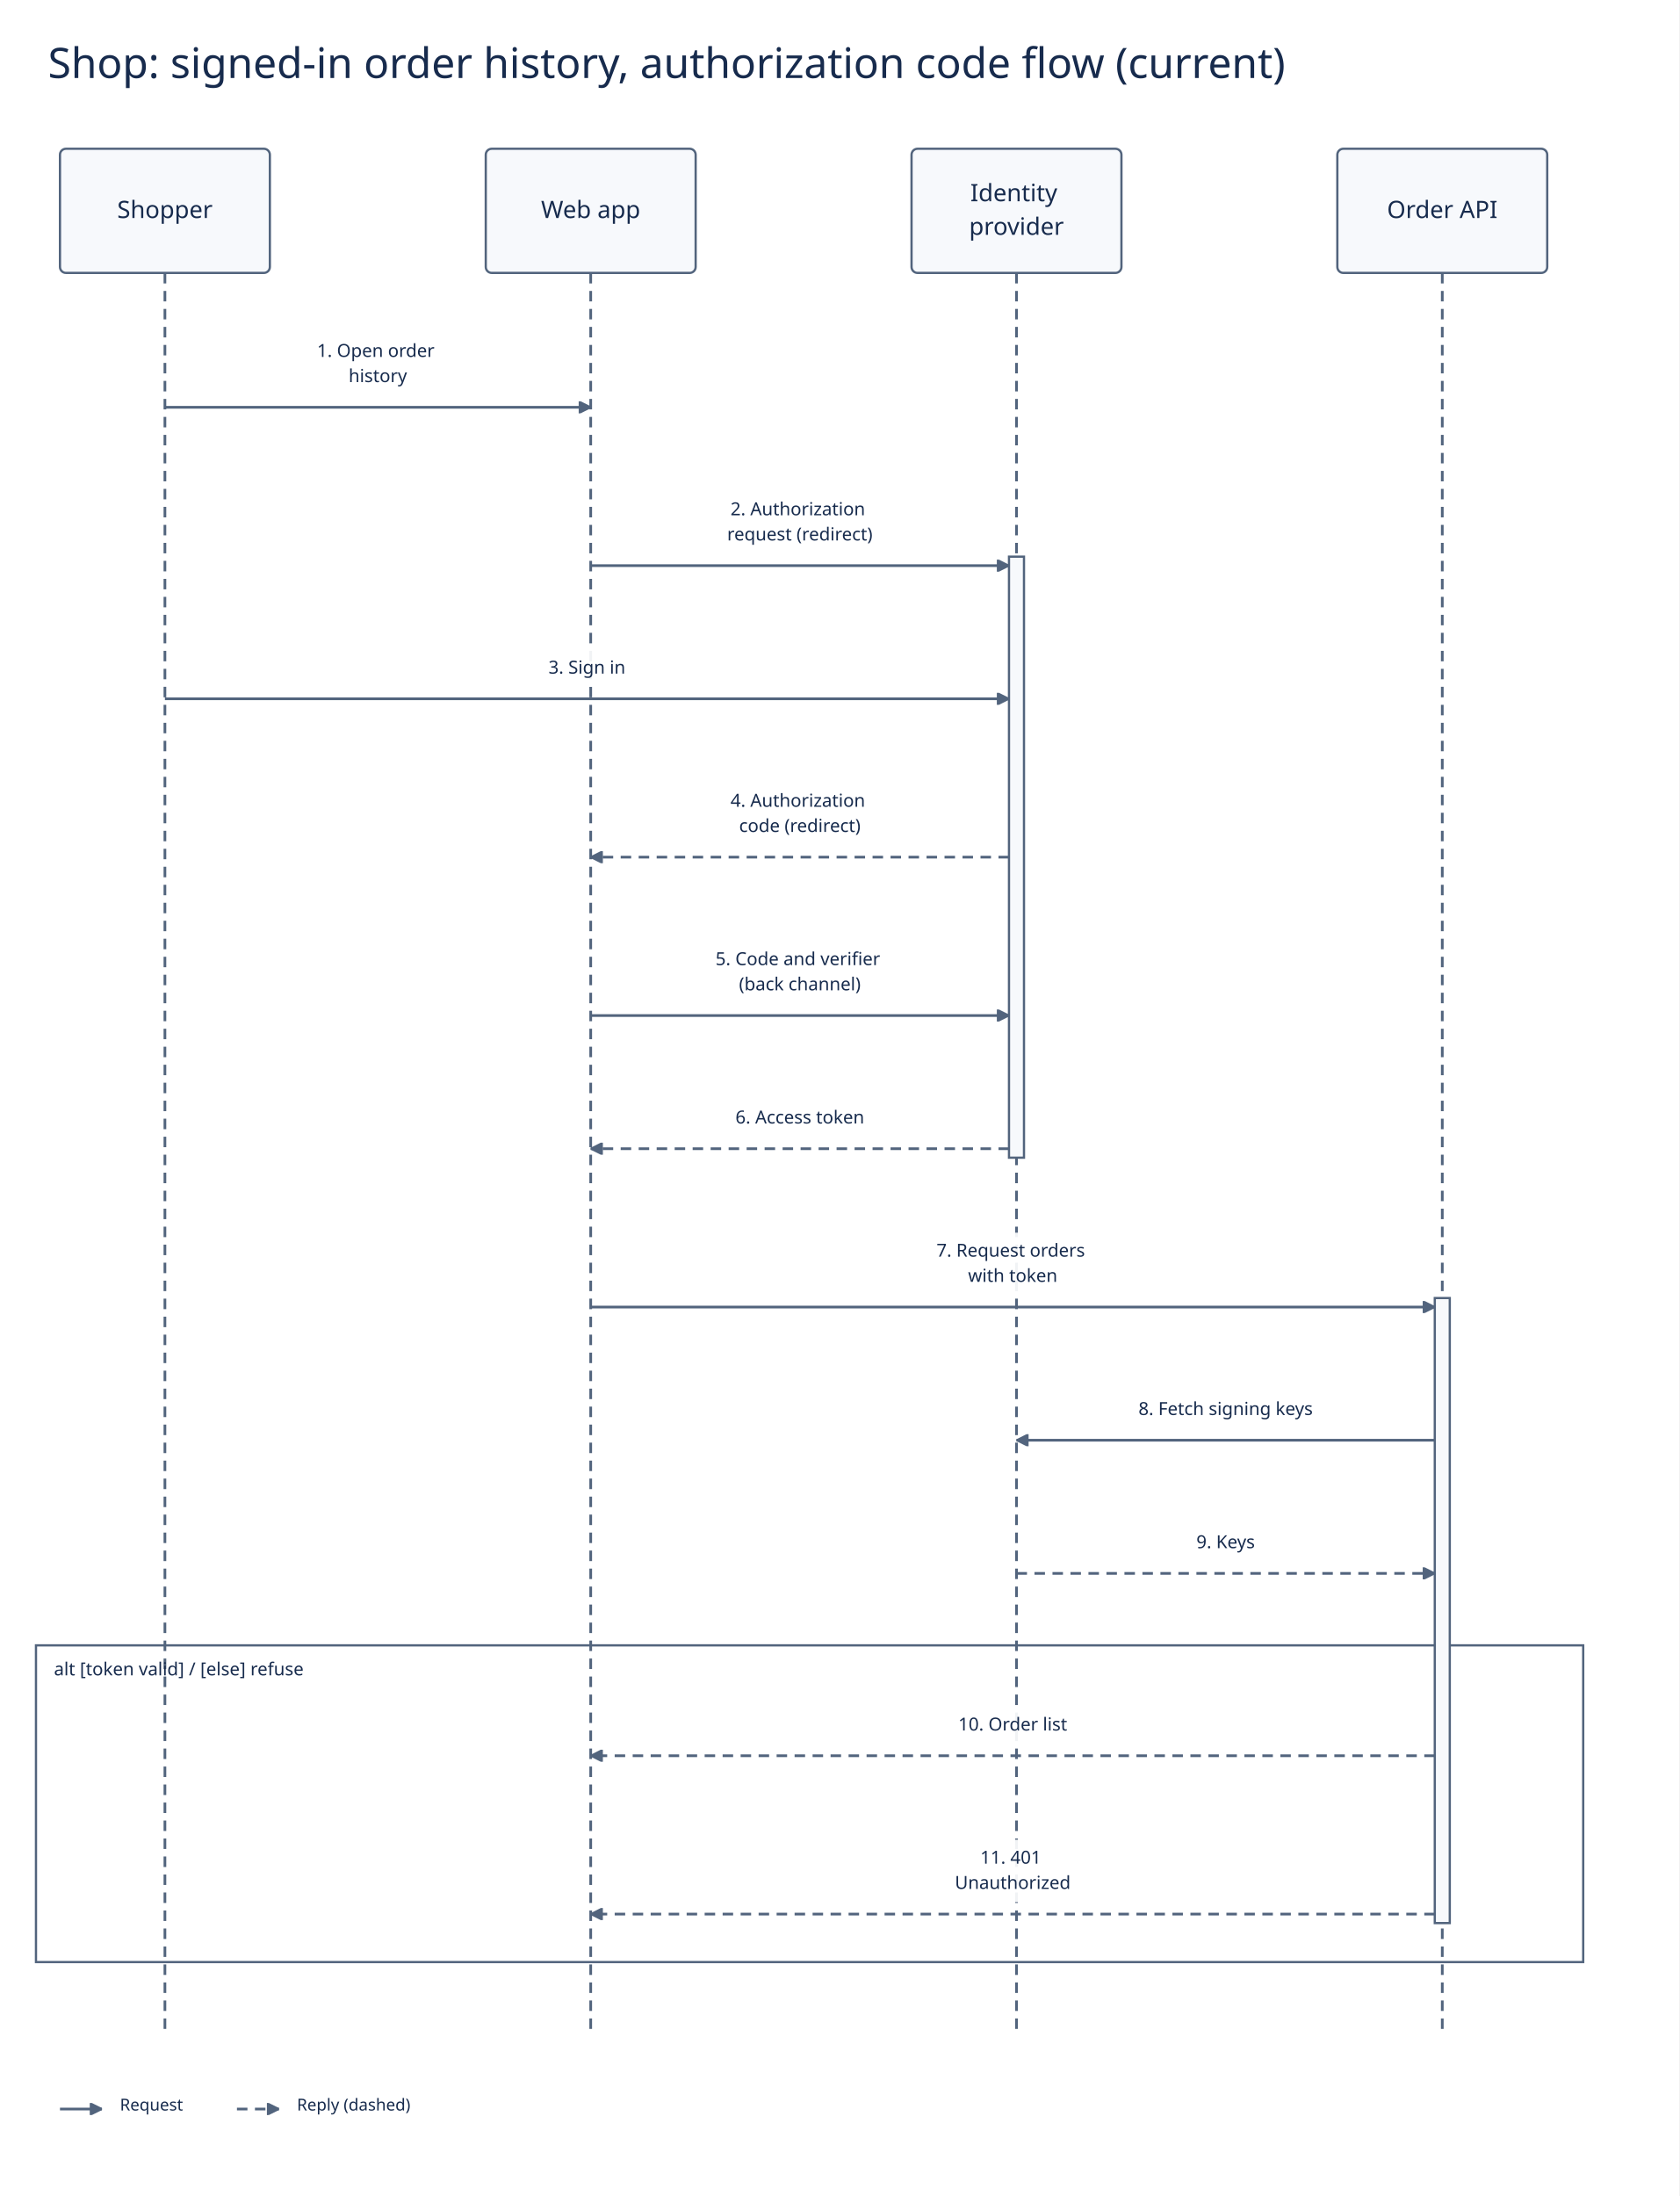
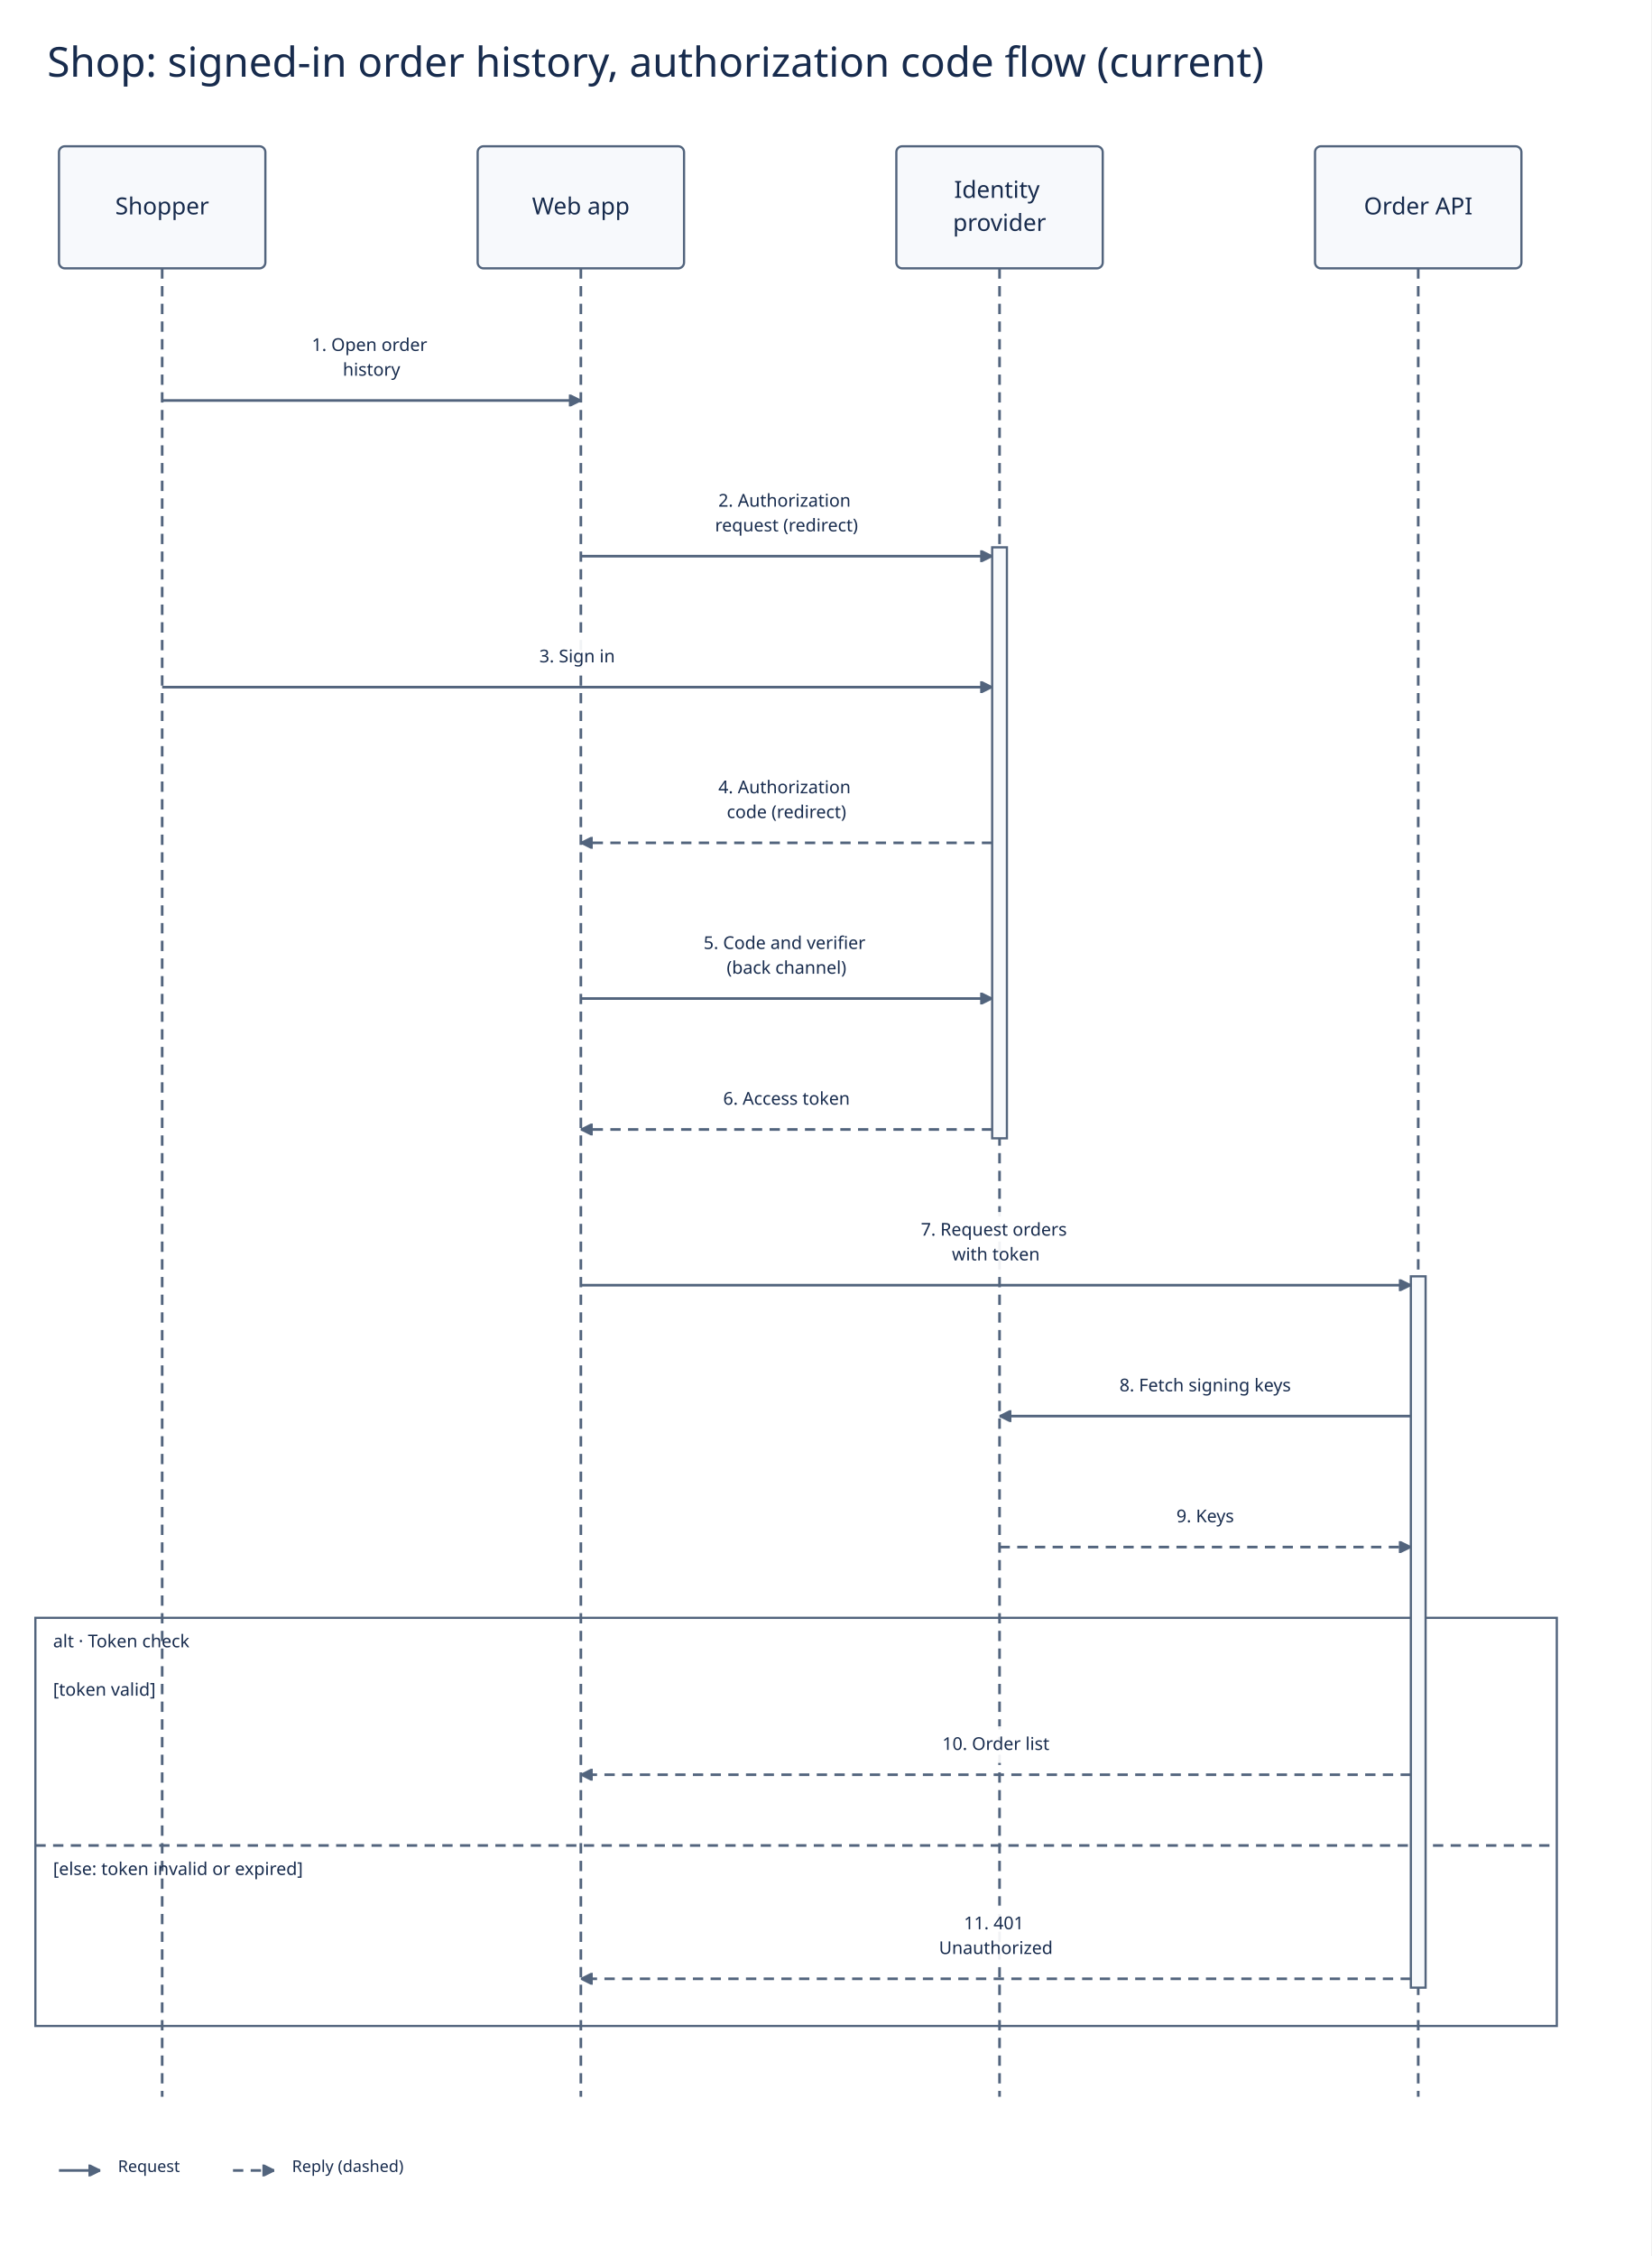
- <svg xmlns="http://www.w3.org/2000/svg" viewBox="0 0 1120 1464.4" width="1120" height="1464.4" lang="en" role="img" aria-labelledby="f1-en-document-title f1-en-document-desc" data-archatlas="0.1" data-measured-with="pillow">
+ <svg xmlns="http://www.w3.org/2000/svg" viewBox="0 0 1120 1530" width="1120" height="1530" lang="en" role="img" aria-labelledby="f1-en-document-title f1-en-document-desc" data-archatlas="0.1" data-measured-with="pillow">
  <defs>
    <marker id="f1-en-marker-peer-arrow" viewBox="0 0 10 10" refX="10" refY="5" markerWidth="8" markerHeight="8" markerUnits="userSpaceOnUse" orient="auto-start-reverse">
      <path d="M 0 0 L 10 5 L 0 10 Z" fill="#52647d" stroke="#52647d" stroke-width="1.5" />
    </marker>
    <marker id="f1-en-marker-peer-circle" viewBox="0 0 10 10" refX="5" refY="5" markerWidth="8" markerHeight="8" markerUnits="userSpaceOnUse">
      <circle cx="5" cy="5" r="3.5" fill="#ffffff" stroke="#52647d" stroke-width="1.5" />
    </marker>
  </defs>
-   <rect width="1120" height="1464.4" fill="#ffffff" data-role="canvas" />
-   <rect id="f1-en-shape-group-alt1" data-id="alt1" data-role="group" data-parent="" data-kind="frame" fill="#ffffff" stroke="#52647d" stroke-width="1.5" data-box="24 1097.2 1032 211.2" x="24" y="1097.2" width="1032" height="211.2" rx="0" />
+   <rect width="1120" height="1530" fill="#ffffff" data-role="canvas" />
+   <rect id="f1-en-shape-group-alt1" data-id="alt1" data-role="group" data-parent="" data-kind="frame" fill="#ffffff" stroke="#52647d" stroke-width="1.5" data-box="24 1097.2 1032 276.8" x="24" y="1097.2" width="1032" height="276.8" rx="0" />
  <rect id="f1-en-shape-node-user" data-id="user" data-role="node" data-parent="" data-kind="lifeline" fill="#f7f9fc" stroke="#52647d" stroke-width="1.5" data-box="40 99.2 140 82.8" x="40" y="99.2" width="140" height="82.8" rx="4" />
  <rect id="f1-en-shape-node-app" data-id="app" data-role="node" data-parent="" data-kind="lifeline" fill="#f7f9fc" stroke="#52647d" stroke-width="1.5" data-box="324 99.2 140 82.8" x="324" y="99.2" width="140" height="82.8" rx="4" />
  <rect id="f1-en-shape-node-idp" data-id="idp" data-role="node" data-parent="" data-kind="lifeline" fill="#f7f9fc" stroke="#52647d" stroke-width="1.5" data-box="608 99.2 140 82.8" x="608" y="99.2" width="140" height="82.8" rx="4" />
  <rect id="f1-en-shape-node-api" data-id="api" data-role="node" data-parent="" data-kind="lifeline" fill="#f7f9fc" stroke="#52647d" stroke-width="1.5" data-box="892 99.2 140 82.8" x="892" y="99.2" width="140" height="82.8" rx="4" />
-   <polyline id="f1-en-edge-user-lifeline" data-id="user-lifeline" data-role="edge" data-from="user" data-to="user" data-kind="lifeline" points="110,182 110,1356.4" fill="none" stroke="#52647d" stroke-width="1.8" stroke-linejoin="round" stroke-dasharray="7 5" />
-   <polyline id="f1-en-edge-app-lifeline" data-id="app-lifeline" data-role="edge" data-from="app" data-to="app" data-kind="lifeline" points="394,182 394,1356.4" fill="none" stroke="#52647d" stroke-width="1.8" stroke-linejoin="round" stroke-dasharray="7 5" />
-   <polyline id="f1-en-edge-idp-lifeline" data-id="idp-lifeline" data-role="edge" data-from="idp" data-to="idp" data-kind="lifeline" points="678,182 678,1356.4" fill="none" stroke="#52647d" stroke-width="1.8" stroke-linejoin="round" stroke-dasharray="7 5" />
-   <polyline id="f1-en-edge-api-lifeline" data-id="api-lifeline" data-role="edge" data-from="api" data-to="api" data-kind="lifeline" points="962,182 962,1356.4" fill="none" stroke="#52647d" stroke-width="1.8" stroke-linejoin="round" stroke-dasharray="7 5" />
+   <polyline id="f1-en-edge-user-lifeline" data-id="user-lifeline" data-role="edge" data-from="user" data-to="user" data-kind="lifeline" points="110,182 110,1422" fill="none" stroke="#52647d" stroke-width="1.8" stroke-linejoin="round" stroke-dasharray="7 5" />
+   <polyline id="f1-en-edge-app-lifeline" data-id="app-lifeline" data-role="edge" data-from="app" data-to="app" data-kind="lifeline" points="394,182 394,1422" fill="none" stroke="#52647d" stroke-width="1.8" stroke-linejoin="round" stroke-dasharray="7 5" />
+   <polyline id="f1-en-edge-idp-lifeline" data-id="idp-lifeline" data-role="edge" data-from="idp" data-to="idp" data-kind="lifeline" points="678,182 678,1422" fill="none" stroke="#52647d" stroke-width="1.8" stroke-linejoin="round" stroke-dasharray="7 5" />
+   <polyline id="f1-en-edge-api-lifeline" data-id="api-lifeline" data-role="edge" data-from="api" data-to="api" data-kind="lifeline" points="962,182 962,1422" fill="none" stroke="#52647d" stroke-width="1.8" stroke-linejoin="round" stroke-dasharray="7 5" />
+   <polyline id="f1-en-edge-alt1-guard-2-separator" data-id="alt1-guard-2-separator" data-role="frame-separator" data-from="" data-to="" data-kind="frame-separator" points="24,1251.6 1056,1251.6" fill="none" stroke="#52647d" stroke-width="1.8" stroke-linejoin="round" stroke-dasharray="7 5" />
  <rect id="f1-en-shape-activation-__activation-1" data-id="__activation-1" data-role="activation" data-parent="idp" data-kind="component" fill="#f7f9fc" stroke="#52647d" stroke-width="1.5" data-box="673 371.2 10 400.8" x="673" y="371.2" width="10" height="400.8" rx="0" />
-   <rect id="f1-en-shape-activation-__activation-2" data-id="__activation-2" data-role="activation" data-parent="api" data-kind="component" fill="#f7f9fc" stroke="#52647d" stroke-width="1.5" data-box="957 865.6 10 416.8" x="957" y="865.6" width="10" height="416.8" rx="0" />
+   <rect id="f1-en-shape-activation-__activation-2" data-id="__activation-2" data-role="activation" data-parent="api" data-kind="component" fill="#f7f9fc" stroke="#52647d" stroke-width="1.5" data-box="957 865.6 10 482.4" x="957" y="865.6" width="10" height="482.4" rx="0" />
  <polyline id="f1-en-edge-edge-1" data-id="edge-1" data-role="edge" data-from="user" data-to="app" data-kind="call" points="110,271.6 394,271.6" fill="none" stroke="#52647d" stroke-width="1.8" stroke-linejoin="round" marker-end="url(#f1-en-marker-peer-arrow)" />
  <polyline id="f1-en-edge-edge-2" data-id="edge-2" data-role="edge" data-from="app" data-to="idp" data-kind="call" points="394,377.2 673,377.2" fill="none" stroke="#52647d" stroke-width="1.8" stroke-linejoin="round" marker-end="url(#f1-en-marker-peer-arrow)" />
  <polyline id="f1-en-edge-edge-3" data-id="edge-3" data-role="edge" data-from="user" data-to="idp" data-kind="call" points="110,466 673,466" fill="none" stroke="#52647d" stroke-width="1.8" stroke-linejoin="round" marker-end="url(#f1-en-marker-peer-arrow)" />
  <polyline id="f1-en-edge-edge-4" data-id="edge-4" data-role="edge" data-from="idp" data-to="app" data-kind="call" points="673,571.6 394,571.6" fill="none" stroke="#52647d" stroke-width="1.8" stroke-linejoin="round" marker-end="url(#f1-en-marker-peer-arrow)" stroke-dasharray="7 5" />
  <polyline id="f1-en-edge-edge-5" data-id="edge-5" data-role="edge" data-from="app" data-to="idp" data-kind="call" points="394,677.2 673,677.2" fill="none" stroke="#52647d" stroke-width="1.8" stroke-linejoin="round" marker-end="url(#f1-en-marker-peer-arrow)" />
  <polyline id="f1-en-edge-edge-6" data-id="edge-6" data-role="edge" data-from="idp" data-to="app" data-kind="call" points="673,766 394,766" fill="none" stroke="#52647d" stroke-width="1.8" stroke-linejoin="round" marker-end="url(#f1-en-marker-peer-arrow)" stroke-dasharray="7 5" />
  <polyline id="f1-en-edge-edge-7" data-id="edge-7" data-role="edge" data-from="app" data-to="api" data-kind="call" points="394,871.6 957,871.6" fill="none" stroke="#52647d" stroke-width="1.8" stroke-linejoin="round" marker-end="url(#f1-en-marker-peer-arrow)" />
  <polyline id="f1-en-edge-edge-8" data-id="edge-8" data-role="edge" data-from="api" data-to="idp" data-kind="call" points="957,960.4 678,960.4" fill="none" stroke="#52647d" stroke-width="1.8" stroke-linejoin="round" marker-end="url(#f1-en-marker-peer-arrow)" />
  <polyline id="f1-en-edge-edge-9" data-id="edge-9" data-role="edge" data-from="idp" data-to="api" data-kind="call" points="678,1049.2 957,1049.2" fill="none" stroke="#52647d" stroke-width="1.8" stroke-linejoin="round" marker-end="url(#f1-en-marker-peer-arrow)" stroke-dasharray="7 5" />
-   <polyline id="f1-en-edge-edge-10" data-id="edge-10" data-role="edge" data-from="api" data-to="app" data-kind="call" points="957,1170.8 394,1170.8" fill="none" stroke="#52647d" stroke-width="1.8" stroke-linejoin="round" marker-end="url(#f1-en-marker-peer-arrow)" stroke-dasharray="7 5" />
-   <polyline id="f1-en-edge-edge-11" data-id="edge-11" data-role="edge" data-from="api" data-to="app" data-kind="call" points="957,1276.4 394,1276.4" fill="none" stroke="#52647d" stroke-width="1.8" stroke-linejoin="round" marker-end="url(#f1-en-marker-peer-arrow)" stroke-dasharray="7 5" />
-   <polyline id="f1-en-edge-legend-line-0" data-id="legend-line-0" data-role="edge" data-from="" data-to="" data-kind="legend" points="40,1406.4 68,1406.4" fill="none" stroke="#52647d" stroke-width="1.8" stroke-linejoin="round" marker-end="url(#f1-en-marker-peer-arrow)" />
-   <polyline id="f1-en-edge-legend-line-1" data-id="legend-line-1" data-role="edge" data-from="" data-to="" data-kind="legend" points="158.047,1406.4 186.047,1406.4" fill="none" stroke="#52647d" stroke-width="1.8" stroke-linejoin="round" marker-end="url(#f1-en-marker-peer-arrow)" stroke-dasharray="7 5" />
+   <polyline id="f1-en-edge-edge-10" data-id="edge-10" data-role="edge" data-from="api" data-to="app" data-kind="call" points="957,1203.6 394,1203.6" fill="none" stroke="#52647d" stroke-width="1.8" stroke-linejoin="round" marker-end="url(#f1-en-marker-peer-arrow)" stroke-dasharray="7 5" />
+   <polyline id="f1-en-edge-edge-11" data-id="edge-11" data-role="edge" data-from="api" data-to="app" data-kind="call" points="957,1342 394,1342" fill="none" stroke="#52647d" stroke-width="1.8" stroke-linejoin="round" marker-end="url(#f1-en-marker-peer-arrow)" stroke-dasharray="7 5" />
+   <polyline id="f1-en-edge-legend-line-0" data-id="legend-line-0" data-role="edge" data-from="" data-to="" data-kind="legend" points="40,1472 68,1472" fill="none" stroke="#52647d" stroke-width="1.8" stroke-linejoin="round" marker-end="url(#f1-en-marker-peer-arrow)" />
+   <polyline id="f1-en-edge-legend-line-1" data-id="legend-line-1" data-role="edge" data-from="" data-to="" data-kind="legend" points="158.047,1472 186.047,1472" fill="none" stroke="#52647d" stroke-width="1.8" stroke-linejoin="round" marker-end="url(#f1-en-marker-peer-arrow)" stroke-dasharray="7 5" />
  <rect id="f1-en-shape-label-bg-__edge-1-background" data-id="__edge-1-background" data-role="label-bg" data-parent="edge-1" x="207.828" y="222" width="88.344" height="41.6" fill="#ffffff" fill-opacity="0.92" rx="3" />
  <rect id="f1-en-shape-label-bg-__edge-2-background" data-id="__edge-2-background" data-role="label-bg" data-parent="edge-2" x="480.016" y="327.6" width="106.969" height="41.6" fill="#ffffff" fill-opacity="0.92" rx="3" />
  <rect id="f1-en-shape-label-bg-__edge-3-background" data-id="__edge-3-background" data-role="label-bg" data-parent="edge-3" x="360.836" y="433.2" width="61.328" height="24.8" fill="#ffffff" fill-opacity="0.92" rx="3" />
  <rect id="f1-en-shape-label-bg-__edge-4-background" data-id="__edge-4-background" data-role="label-bg" data-parent="edge-4" x="483.578" y="522" width="99.844" height="41.6" fill="#ffffff" fill-opacity="0.92" rx="3" />
  <rect id="f1-en-shape-label-bg-__edge-5-background" data-id="__edge-5-background" data-role="label-bg" data-parent="edge-5" x="473.594" y="627.6" width="119.812" height="41.6" fill="#ffffff" fill-opacity="0.92" rx="3" />
  <rect id="f1-en-shape-label-bg-__edge-6-background" data-id="__edge-6-background" data-role="label-bg" data-parent="edge-6" x="485.508" y="733.2" width="95.984" height="24.8" fill="#ffffff" fill-opacity="0.92" rx="3" />
  <rect id="f1-en-shape-label-bg-__edge-7-background" data-id="__edge-7-background" data-role="label-bg" data-parent="edge-7" x="620.984" y="822" width="109.031" height="41.6" fill="#ffffff" fill-opacity="0.92" rx="3" />
  <rect id="f1-en-shape-label-bg-__edge-8-background" data-id="__edge-8-background" data-role="label-bg" data-parent="edge-8" x="754.344" y="927.6" width="126.312" height="24.8" fill="#ffffff" fill-opacity="0.92" rx="3" />
  <rect id="f1-en-shape-label-bg-__edge-9-background" data-id="__edge-9-background" data-role="label-bg" data-parent="edge-9" x="792.984" y="1016.4" width="49.031" height="24.8" fill="#ffffff" fill-opacity="0.92" rx="3" />
-   <rect id="f1-en-shape-label-bg-__edge-10-background" data-id="__edge-10-background" data-role="label-bg" data-parent="edge-10" x="634.18" y="1138" width="82.641" height="24.8" fill="#ffffff" fill-opacity="0.92" rx="3" />
-   <rect id="f1-en-shape-label-bg-__edge-11-background" data-id="__edge-11-background" data-role="label-bg" data-parent="edge-11" x="631.906" y="1226.8" width="87.188" height="41.6" fill="#ffffff" fill-opacity="0.92" rx="3" />
+   <rect id="f1-en-shape-label-bg-__edge-10-background" data-id="__edge-10-background" data-role="label-bg" data-parent="edge-10" x="634.18" y="1170.8" width="82.641" height="24.8" fill="#ffffff" fill-opacity="0.92" rx="3" />
+   <rect id="f1-en-shape-label-bg-__edge-11-background" data-id="__edge-11-background" data-role="label-bg" data-parent="edge-11" x="631.906" y="1292.4" width="87.188" height="41.6" fill="#ffffff" fill-opacity="0.92" rx="3" />
  <text id="f1-en-text-title-figure-title" data-id="figure-title" data-role="title" data-owner="" x="32" y="52" data-source="Shop: signed-in order history, authorization code flow (current)" font-size="28" font-family="&quot;Noto Sans CJK SC&quot;, &quot;Source Han Sans SC&quot;, &quot;PingFang SC&quot;, &quot;Microsoft YaHei&quot;, &quot;WenQuanYi Zen Hei&quot;, &quot;Noto Sans&quot;, &quot;DejaVu Sans&quot;, &quot;Liberation Sans&quot;, sans-serif" text-anchor="start" fill="#172b4d" data-text-box="32 24 825.188 39.2">
    <tspan x="32" y="52">
      <tspan font-family="Noto Sans">Shop: signed-in order history, authorization code flow (current)</tspan>
    </tspan>
  </text>
  <text id="f1-en-text-name-user-name" data-id="user-name" data-role="name" data-owner="user" x="110" y="145.4" data-source="Shopper" font-size="16" font-family="&quot;Noto Sans CJK SC&quot;, &quot;Source Han Sans SC&quot;, &quot;PingFang SC&quot;, &quot;Microsoft YaHei&quot;, &quot;WenQuanYi Zen Hei&quot;, &quot;Noto Sans&quot;, &quot;DejaVu Sans&quot;, &quot;Liberation Sans&quot;, sans-serif" text-anchor="middle" fill="#172b4d" data-text-box="78.156 129.4 63.688 22.4">
    <tspan x="110" y="145.4">
      <tspan font-family="Noto Sans">Shopper</tspan>
    </tspan>
  </text>
  <text id="f1-en-text-name-app-name" data-id="app-name" data-role="name" data-owner="app" x="394" y="145.4" data-source="Web app" font-size="16" font-family="&quot;Noto Sans CJK SC&quot;, &quot;Source Han Sans SC&quot;, &quot;PingFang SC&quot;, &quot;Microsoft YaHei&quot;, &quot;WenQuanYi Zen Hei&quot;, &quot;Noto Sans&quot;, &quot;DejaVu Sans&quot;, &quot;Liberation Sans&quot;, sans-serif" text-anchor="middle" fill="#172b4d" data-text-box="360.875 129.4 66.25 22.4">
    <tspan x="394" y="145.4">
      <tspan font-family="Noto Sans">Web app</tspan>
    </tspan>
  </text>
  <text id="f1-en-text-name-idp-name" data-id="idp-name" data-role="name" data-owner="idp" x="678" y="134.2" data-source="Identity provider" font-size="16" font-family="&quot;Noto Sans CJK SC&quot;, &quot;Source Han Sans SC&quot;, &quot;PingFang SC&quot;, &quot;Microsoft YaHei&quot;, &quot;WenQuanYi Zen Hei&quot;, &quot;Noto Sans&quot;, &quot;DejaVu Sans&quot;, &quot;Liberation Sans&quot;, sans-serif" text-anchor="middle" fill="#172b4d" data-text-box="646.375 118.2 63.25 44.8">
    <tspan x="678" y="134.2">
      <tspan font-family="Noto Sans">Identity</tspan>
    </tspan>
    <tspan x="678" y="156.6">
      <tspan font-family="Noto Sans">provider</tspan>
    </tspan>
  </text>
  <text id="f1-en-text-name-api-name" data-id="api-name" data-role="name" data-owner="api" x="962" y="145.4" data-source="Order API" font-size="16" font-family="&quot;Noto Sans CJK SC&quot;, &quot;Source Han Sans SC&quot;, &quot;PingFang SC&quot;, &quot;Microsoft YaHei&quot;, &quot;WenQuanYi Zen Hei&quot;, &quot;Noto Sans&quot;, &quot;DejaVu Sans&quot;, &quot;Liberation Sans&quot;, sans-serif" text-anchor="middle" fill="#172b4d" data-text-box="925.117 129.4 73.766 22.4">
    <tspan x="962" y="145.4">
      <tspan font-family="Noto Sans">Order API</tspan>
    </tspan>
  </text>
-   <text id="f1-en-text-group-title-alt1-title" data-id="alt1-title" data-role="group-title" data-owner="alt1" x="36" y="1117.2" data-source="alt [token valid] / [else] refuse" font-size="12" font-family="&quot;Noto Sans CJK SC&quot;, &quot;Source Han Sans SC&quot;, &quot;PingFang SC&quot;, &quot;Microsoft YaHei&quot;, &quot;WenQuanYi Zen Hei&quot;, &quot;Noto Sans&quot;, &quot;DejaVu Sans&quot;, &quot;Liberation Sans&quot;, sans-serif" text-anchor="start" fill="#172b4d" data-text-box="36 1105.2 166.562 16.8">
+   <text id="f1-en-text-group-title-alt1-title" data-id="alt1-title" data-role="group-title" data-owner="alt1" x="36" y="1117.2" data-source="alt · Token check" font-size="12" font-family="&quot;Noto Sans CJK SC&quot;, &quot;Source Han Sans SC&quot;, &quot;PingFang SC&quot;, &quot;Microsoft YaHei&quot;, &quot;WenQuanYi Zen Hei&quot;, &quot;Noto Sans&quot;, &quot;DejaVu Sans&quot;, &quot;Liberation Sans&quot;, sans-serif" text-anchor="start" fill="#172b4d" data-text-box="36 1105.2 92.562 16.8">
    <tspan x="36" y="1117.2">
-       <tspan font-family="Noto Sans">alt [token valid] / [else] refuse</tspan>
+       <tspan font-family="Noto Sans">alt · Token check</tspan>
+     </tspan>
+   </text>
+   <text id="f1-en-text-operand-guard-alt1-guard-1" data-id="alt1-guard-1" data-role="operand-guard" data-owner="alt1" x="36" y="1150" data-source="[token valid]" font-size="12" font-family="&quot;Noto Sans CJK SC&quot;, &quot;Source Han Sans SC&quot;, &quot;PingFang SC&quot;, &quot;Microsoft YaHei&quot;, &quot;WenQuanYi Zen Hei&quot;, &quot;Noto Sans&quot;, &quot;DejaVu Sans&quot;, &quot;Liberation Sans&quot;, sans-serif" text-anchor="start" fill="#172b4d" data-text-box="36 1138 69.609 16.8">
+     <tspan x="36" y="1150">
+       <tspan font-family="Noto Sans">[token valid]</tspan>
+     </tspan>
+   </text>
+   <text id="f1-en-text-operand-guard-alt1-guard-2" data-id="alt1-guard-2" data-role="operand-guard" data-owner="alt1" x="36" y="1271.6" data-source="[else: token invalid or expired]" font-size="12" font-family="&quot;Noto Sans CJK SC&quot;, &quot;Source Han Sans SC&quot;, &quot;PingFang SC&quot;, &quot;Microsoft YaHei&quot;, &quot;WenQuanYi Zen Hei&quot;, &quot;Noto Sans&quot;, &quot;DejaVu Sans&quot;, &quot;Liberation Sans&quot;, sans-serif" text-anchor="start" fill="#172b4d" data-text-box="36 1259.6 169.516 16.8">
+     <tspan x="36" y="1271.6">
+       <tspan font-family="Noto Sans">[else: token invalid or expired]</tspan>
    </tspan>
  </text>
  <text id="f1-en-text-edge-label-edge-1-label" data-id="edge-1-label" data-role="edge-label" data-owner="edge-1" x="252" y="238" data-source="1. Open order history" font-size="12" font-family="&quot;Noto Sans CJK SC&quot;, &quot;Source Han Sans SC&quot;, &quot;PingFang SC&quot;, &quot;Microsoft YaHei&quot;, &quot;WenQuanYi Zen Hei&quot;, &quot;Noto Sans&quot;, &quot;DejaVu Sans&quot;, &quot;Liberation Sans&quot;, sans-serif" text-anchor="middle" fill="#172b4d" data-text-box="212.828 226 78.344 33.6">
    <tspan x="252" y="238">
      <tspan font-family="Noto Sans">1. Open order</tspan>
    </tspan>
    <tspan x="252" y="254.8">
      <tspan font-family="Noto Sans">history</tspan>
    </tspan>
  </text>
  <text id="f1-en-text-edge-label-edge-2-label" data-id="edge-2-label" data-role="edge-label" data-owner="edge-2" x="533.5" y="343.6" data-source="2. Authorization request (redirect)" font-size="12" font-family="&quot;Noto Sans CJK SC&quot;, &quot;Source Han Sans SC&quot;, &quot;PingFang SC&quot;, &quot;Microsoft YaHei&quot;, &quot;WenQuanYi Zen Hei&quot;, &quot;Noto Sans&quot;, &quot;DejaVu Sans&quot;, &quot;Liberation Sans&quot;, sans-serif" text-anchor="middle" fill="#172b4d" data-text-box="485.016 331.6 96.969 33.6">
    <tspan x="533.5" y="343.6">
      <tspan font-family="Noto Sans">2. Authorization</tspan>
    </tspan>
    <tspan x="533.5" y="360.4">
      <tspan font-family="Noto Sans">request (redirect)</tspan>
    </tspan>
  </text>
  <text id="f1-en-text-edge-label-edge-3-label" data-id="edge-3-label" data-role="edge-label" data-owner="edge-3" x="391.5" y="449.2" data-source="3. Sign in" font-size="12" font-family="&quot;Noto Sans CJK SC&quot;, &quot;Source Han Sans SC&quot;, &quot;PingFang SC&quot;, &quot;Microsoft YaHei&quot;, &quot;WenQuanYi Zen Hei&quot;, &quot;Noto Sans&quot;, &quot;DejaVu Sans&quot;, &quot;Liberation Sans&quot;, sans-serif" text-anchor="middle" fill="#172b4d" data-text-box="365.836 437.2 51.328 16.8">
    <tspan x="391.5" y="449.2">
      <tspan font-family="Noto Sans">3. Sign in</tspan>
    </tspan>
  </text>
  <text id="f1-en-text-edge-label-edge-4-label" data-id="edge-4-label" data-role="edge-label" data-owner="edge-4" x="533.5" y="538" data-source="4. Authorization code (redirect)" font-size="12" font-family="&quot;Noto Sans CJK SC&quot;, &quot;Source Han Sans SC&quot;, &quot;PingFang SC&quot;, &quot;Microsoft YaHei&quot;, &quot;WenQuanYi Zen Hei&quot;, &quot;Noto Sans&quot;, &quot;DejaVu Sans&quot;, &quot;Liberation Sans&quot;, sans-serif" text-anchor="middle" fill="#172b4d" data-text-box="488.578 526 89.844 33.6">
    <tspan x="533.5" y="538">
      <tspan font-family="Noto Sans">4. Authorization</tspan>
    </tspan>
    <tspan x="533.5" y="554.8">
      <tspan font-family="Noto Sans">code (redirect)</tspan>
    </tspan>
  </text>
  <text id="f1-en-text-edge-label-edge-5-label" data-id="edge-5-label" data-role="edge-label" data-owner="edge-5" x="533.5" y="643.6" data-source="5. Code and verifier (back channel)" font-size="12" font-family="&quot;Noto Sans CJK SC&quot;, &quot;Source Han Sans SC&quot;, &quot;PingFang SC&quot;, &quot;Microsoft YaHei&quot;, &quot;WenQuanYi Zen Hei&quot;, &quot;Noto Sans&quot;, &quot;DejaVu Sans&quot;, &quot;Liberation Sans&quot;, sans-serif" text-anchor="middle" fill="#172b4d" data-text-box="478.594 631.6 109.812 33.6">
    <tspan x="533.5" y="643.6">
      <tspan font-family="Noto Sans">5. Code and verifier</tspan>
    </tspan>
    <tspan x="533.5" y="660.4">
      <tspan font-family="Noto Sans">(back channel)</tspan>
    </tspan>
  </text>
  <text id="f1-en-text-edge-label-edge-6-label" data-id="edge-6-label" data-role="edge-label" data-owner="edge-6" x="533.5" y="749.2" data-source="6. Access token" font-size="12" font-family="&quot;Noto Sans CJK SC&quot;, &quot;Source Han Sans SC&quot;, &quot;PingFang SC&quot;, &quot;Microsoft YaHei&quot;, &quot;WenQuanYi Zen Hei&quot;, &quot;Noto Sans&quot;, &quot;DejaVu Sans&quot;, &quot;Liberation Sans&quot;, sans-serif" text-anchor="middle" fill="#172b4d" data-text-box="490.508 737.2 85.984 16.8">
    <tspan x="533.5" y="749.2">
      <tspan font-family="Noto Sans">6. Access token</tspan>
    </tspan>
  </text>
  <text id="f1-en-text-edge-label-edge-7-label" data-id="edge-7-label" data-role="edge-label" data-owner="edge-7" x="675.5" y="838" data-source="7. Request orders with token" font-size="12" font-family="&quot;Noto Sans CJK SC&quot;, &quot;Source Han Sans SC&quot;, &quot;PingFang SC&quot;, &quot;Microsoft YaHei&quot;, &quot;WenQuanYi Zen Hei&quot;, &quot;Noto Sans&quot;, &quot;DejaVu Sans&quot;, &quot;Liberation Sans&quot;, sans-serif" text-anchor="middle" fill="#172b4d" data-text-box="625.984 826 99.031 33.6">
    <tspan x="675.5" y="838">
      <tspan font-family="Noto Sans">7. Request orders</tspan>
    </tspan>
    <tspan x="675.5" y="854.8">
      <tspan font-family="Noto Sans">with token</tspan>
    </tspan>
  </text>
  <text id="f1-en-text-edge-label-edge-8-label" data-id="edge-8-label" data-role="edge-label" data-owner="edge-8" x="817.5" y="943.6" data-source="8. Fetch signing keys" font-size="12" font-family="&quot;Noto Sans CJK SC&quot;, &quot;Source Han Sans SC&quot;, &quot;PingFang SC&quot;, &quot;Microsoft YaHei&quot;, &quot;WenQuanYi Zen Hei&quot;, &quot;Noto Sans&quot;, &quot;DejaVu Sans&quot;, &quot;Liberation Sans&quot;, sans-serif" text-anchor="middle" fill="#172b4d" data-text-box="759.344 931.6 116.312 16.8">
    <tspan x="817.5" y="943.6">
      <tspan font-family="Noto Sans">8. Fetch signing keys</tspan>
    </tspan>
  </text>
  <text id="f1-en-text-edge-label-edge-9-label" data-id="edge-9-label" data-role="edge-label" data-owner="edge-9" x="817.5" y="1032.4" data-source="9. Keys" font-size="12" font-family="&quot;Noto Sans CJK SC&quot;, &quot;Source Han Sans SC&quot;, &quot;PingFang SC&quot;, &quot;Microsoft YaHei&quot;, &quot;WenQuanYi Zen Hei&quot;, &quot;Noto Sans&quot;, &quot;DejaVu Sans&quot;, &quot;Liberation Sans&quot;, sans-serif" text-anchor="middle" fill="#172b4d" data-text-box="797.984 1020.4 39.031 16.8">
    <tspan x="817.5" y="1032.4">
      <tspan font-family="Noto Sans">9. Keys</tspan>
    </tspan>
  </text>
-   <text id="f1-en-text-edge-label-edge-10-label" data-id="edge-10-label" data-role="edge-label" data-owner="edge-10" x="675.5" y="1154" data-source="10. Order list" font-size="12" font-family="&quot;Noto Sans CJK SC&quot;, &quot;Source Han Sans SC&quot;, &quot;PingFang SC&quot;, &quot;Microsoft YaHei&quot;, &quot;WenQuanYi Zen Hei&quot;, &quot;Noto Sans&quot;, &quot;DejaVu Sans&quot;, &quot;Liberation Sans&quot;, sans-serif" text-anchor="middle" fill="#172b4d" data-text-box="639.18 1142 72.641 16.8">
-     <tspan x="675.5" y="1154">
+   <text id="f1-en-text-edge-label-edge-10-label" data-id="edge-10-label" data-role="edge-label" data-owner="edge-10" x="675.5" y="1186.8" data-source="10. Order list" font-size="12" font-family="&quot;Noto Sans CJK SC&quot;, &quot;Source Han Sans SC&quot;, &quot;PingFang SC&quot;, &quot;Microsoft YaHei&quot;, &quot;WenQuanYi Zen Hei&quot;, &quot;Noto Sans&quot;, &quot;DejaVu Sans&quot;, &quot;Liberation Sans&quot;, sans-serif" text-anchor="middle" fill="#172b4d" data-text-box="639.18 1174.8 72.641 16.8">
+     <tspan x="675.5" y="1186.8">
      <tspan font-family="Noto Sans">10. Order list</tspan>
    </tspan>
  </text>
-   <text id="f1-en-text-edge-label-edge-11-label" data-id="edge-11-label" data-role="edge-label" data-owner="edge-11" x="675.5" y="1242.8" data-source="11. 401 Unauthorized" font-size="12" font-family="&quot;Noto Sans CJK SC&quot;, &quot;Source Han Sans SC&quot;, &quot;PingFang SC&quot;, &quot;Microsoft YaHei&quot;, &quot;WenQuanYi Zen Hei&quot;, &quot;Noto Sans&quot;, &quot;DejaVu Sans&quot;, &quot;Liberation Sans&quot;, sans-serif" text-anchor="middle" fill="#172b4d" data-text-box="636.906 1230.8 77.188 33.6">
-     <tspan x="675.5" y="1242.8">
+   <text id="f1-en-text-edge-label-edge-11-label" data-id="edge-11-label" data-role="edge-label" data-owner="edge-11" x="675.5" y="1308.4" data-source="11. 401 Unauthorized" font-size="12" font-family="&quot;Noto Sans CJK SC&quot;, &quot;Source Han Sans SC&quot;, &quot;PingFang SC&quot;, &quot;Microsoft YaHei&quot;, &quot;WenQuanYi Zen Hei&quot;, &quot;Noto Sans&quot;, &quot;DejaVu Sans&quot;, &quot;Liberation Sans&quot;, sans-serif" text-anchor="middle" fill="#172b4d" data-text-box="636.906 1296.4 77.188 33.6">
+     <tspan x="675.5" y="1308.4">
      <tspan font-family="Noto Sans">11. 401</tspan>
    </tspan>
-     <tspan x="675.5" y="1259.6">
+     <tspan x="675.5" y="1325.2">
      <tspan font-family="Noto Sans">Unauthorized</tspan>
    </tspan>
  </text>
-   <text id="f1-en-text-legend-legend-0" data-id="legend-0" data-role="legend" data-owner="" x="80" y="1407.4" data-source="Request" font-size="11" font-family="&quot;Noto Sans CJK SC&quot;, &quot;Source Han Sans SC&quot;, &quot;PingFang SC&quot;, &quot;Microsoft YaHei&quot;, &quot;WenQuanYi Zen Hei&quot;, &quot;Noto Sans&quot;, &quot;DejaVu Sans&quot;, &quot;Liberation Sans&quot;, sans-serif" text-anchor="start" fill="#172b4d" data-text-box="80 1396.4 42.047 15.4">
-     <tspan x="80" y="1407.4">
+   <text id="f1-en-text-legend-legend-0" data-id="legend-0" data-role="legend" data-owner="" x="80" y="1473" data-source="Request" font-size="11" font-family="&quot;Noto Sans CJK SC&quot;, &quot;Source Han Sans SC&quot;, &quot;PingFang SC&quot;, &quot;Microsoft YaHei&quot;, &quot;WenQuanYi Zen Hei&quot;, &quot;Noto Sans&quot;, &quot;DejaVu Sans&quot;, &quot;Liberation Sans&quot;, sans-serif" text-anchor="start" fill="#172b4d" data-text-box="80 1462 42.047 15.4">
+     <tspan x="80" y="1473">
      <tspan font-family="Noto Sans">Request</tspan>
    </tspan>
  </text>
-   <text id="f1-en-text-legend-legend-1" data-id="legend-1" data-role="legend" data-owner="" x="198.047" y="1407.4" data-source="Reply (dashed)" font-size="11" font-family="&quot;Noto Sans CJK SC&quot;, &quot;Source Han Sans SC&quot;, &quot;PingFang SC&quot;, &quot;Microsoft YaHei&quot;, &quot;WenQuanYi Zen Hei&quot;, &quot;Noto Sans&quot;, &quot;DejaVu Sans&quot;, &quot;Liberation Sans&quot;, sans-serif" text-anchor="start" fill="#172b4d" data-text-box="198.047 1396.4 75.688 15.4">
-     <tspan x="198.047" y="1407.4">
+   <text id="f1-en-text-legend-legend-1" data-id="legend-1" data-role="legend" data-owner="" x="198.047" y="1473" data-source="Reply (dashed)" font-size="11" font-family="&quot;Noto Sans CJK SC&quot;, &quot;Source Han Sans SC&quot;, &quot;PingFang SC&quot;, &quot;Microsoft YaHei&quot;, &quot;WenQuanYi Zen Hei&quot;, &quot;Noto Sans&quot;, &quot;DejaVu Sans&quot;, &quot;Liberation Sans&quot;, sans-serif" text-anchor="start" fill="#172b4d" data-text-box="198.047 1462 75.688 15.4">
+     <tspan x="198.047" y="1473">
      <tspan font-family="Noto Sans">Reply (dashed)</tspan>
    </tspan>
  </text>
</svg>
